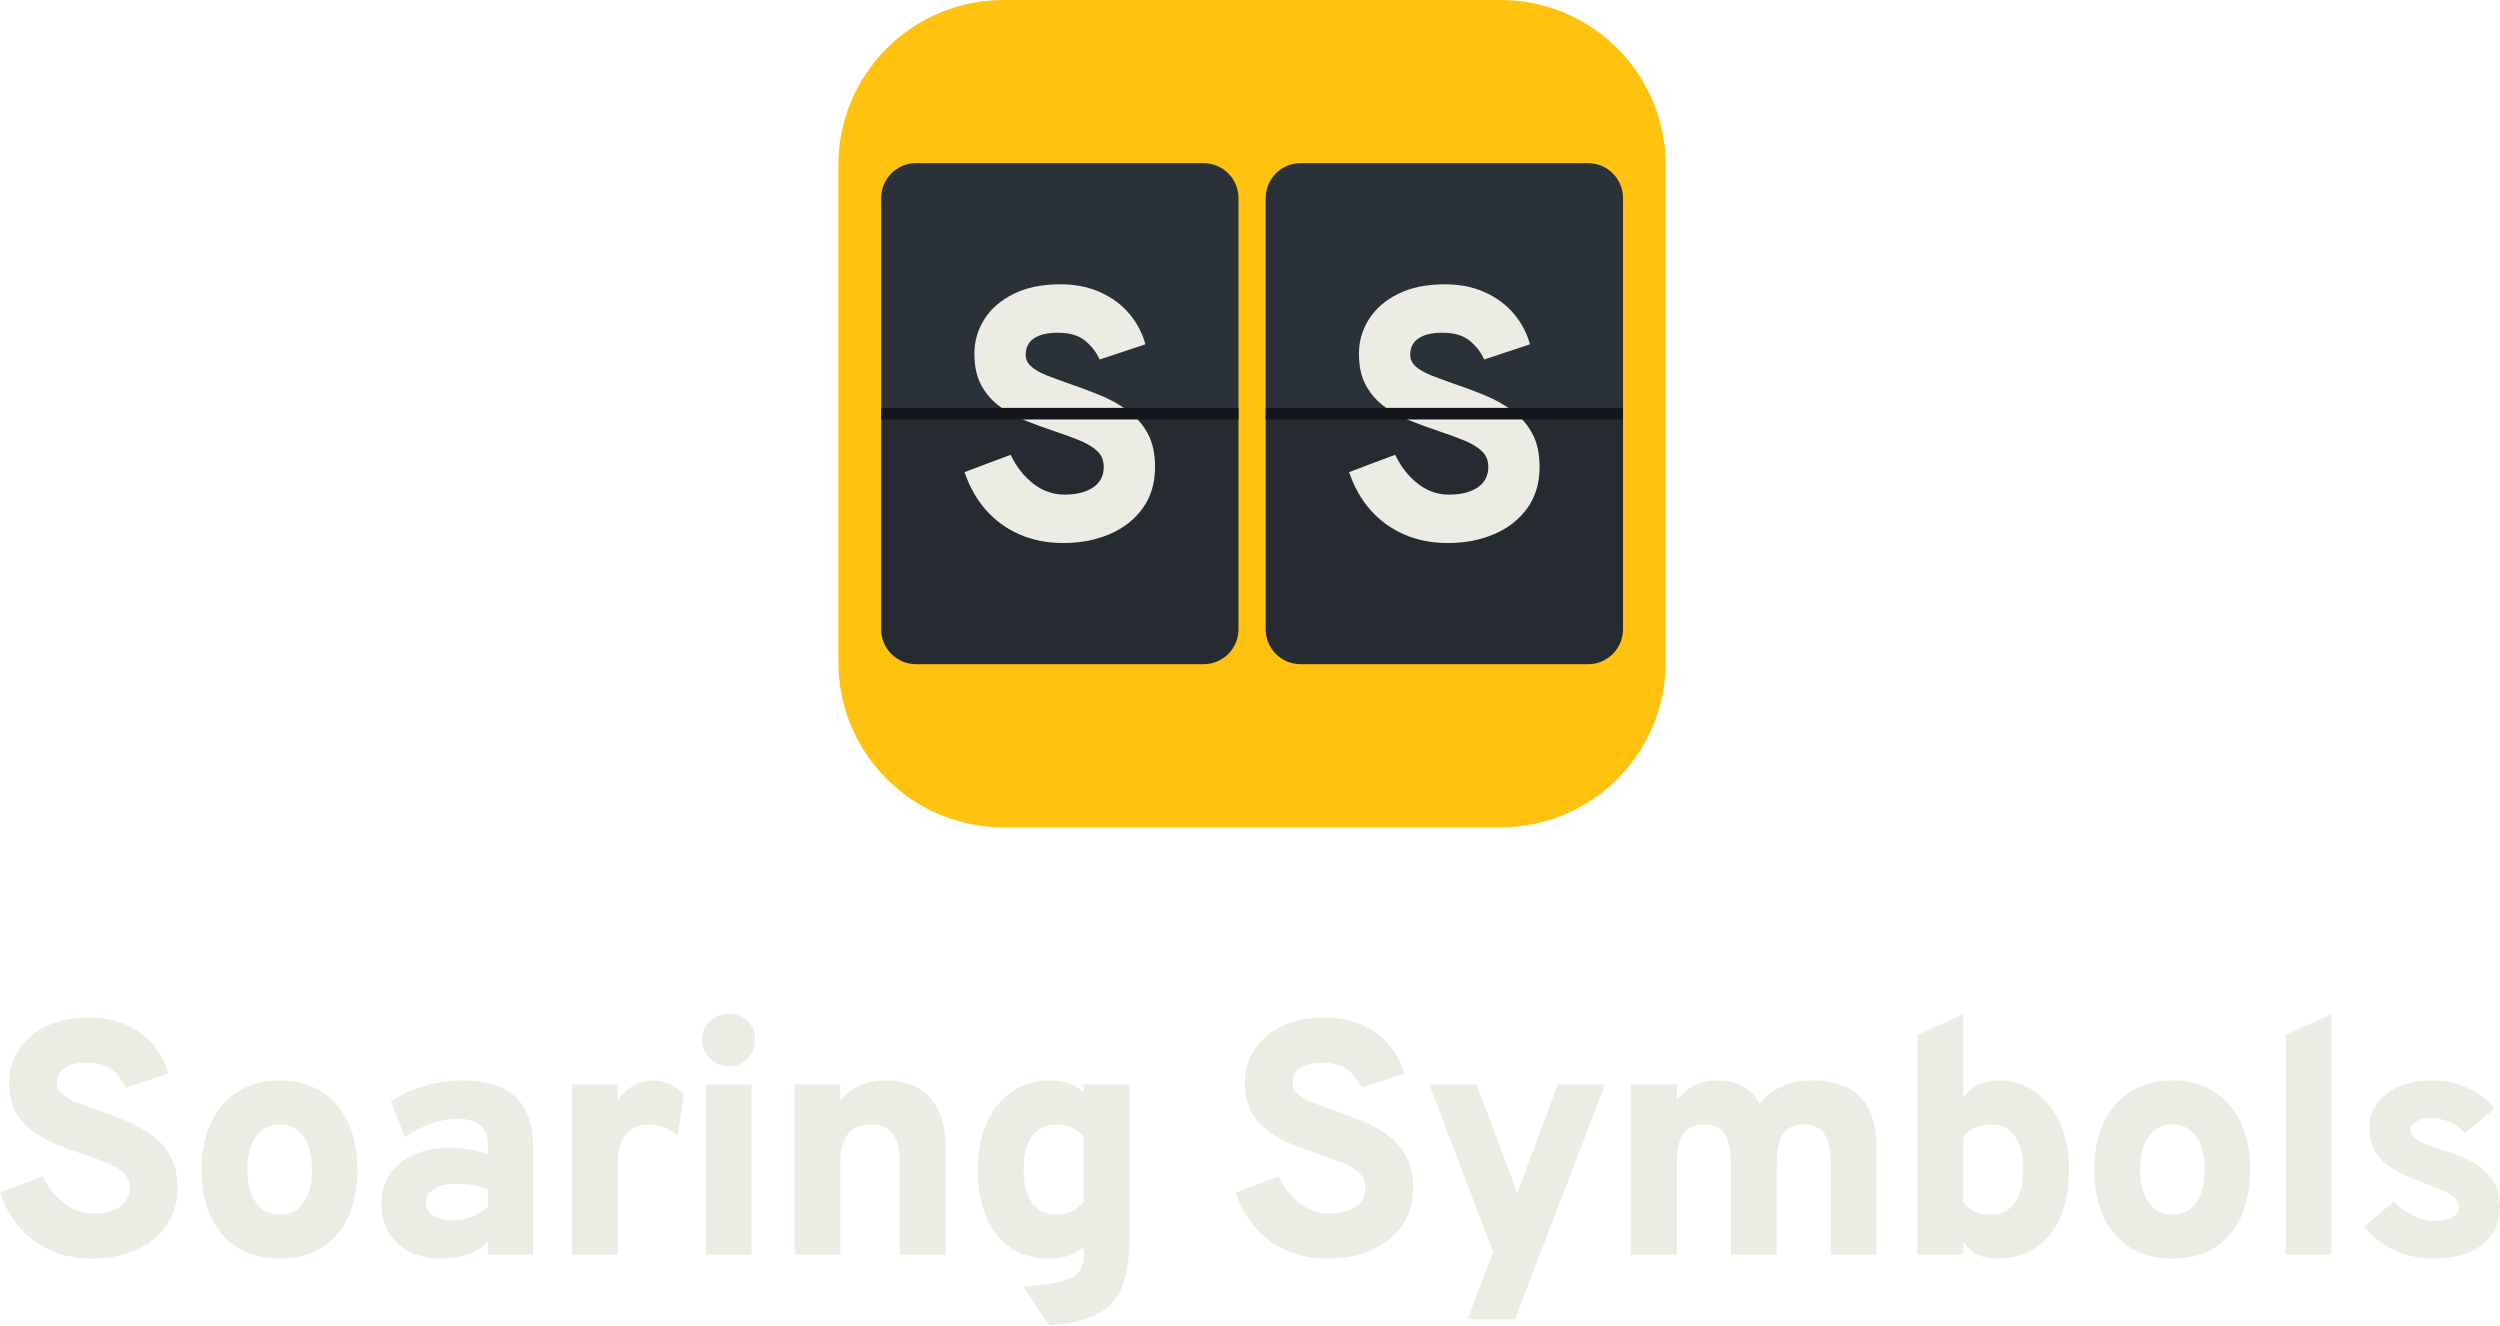
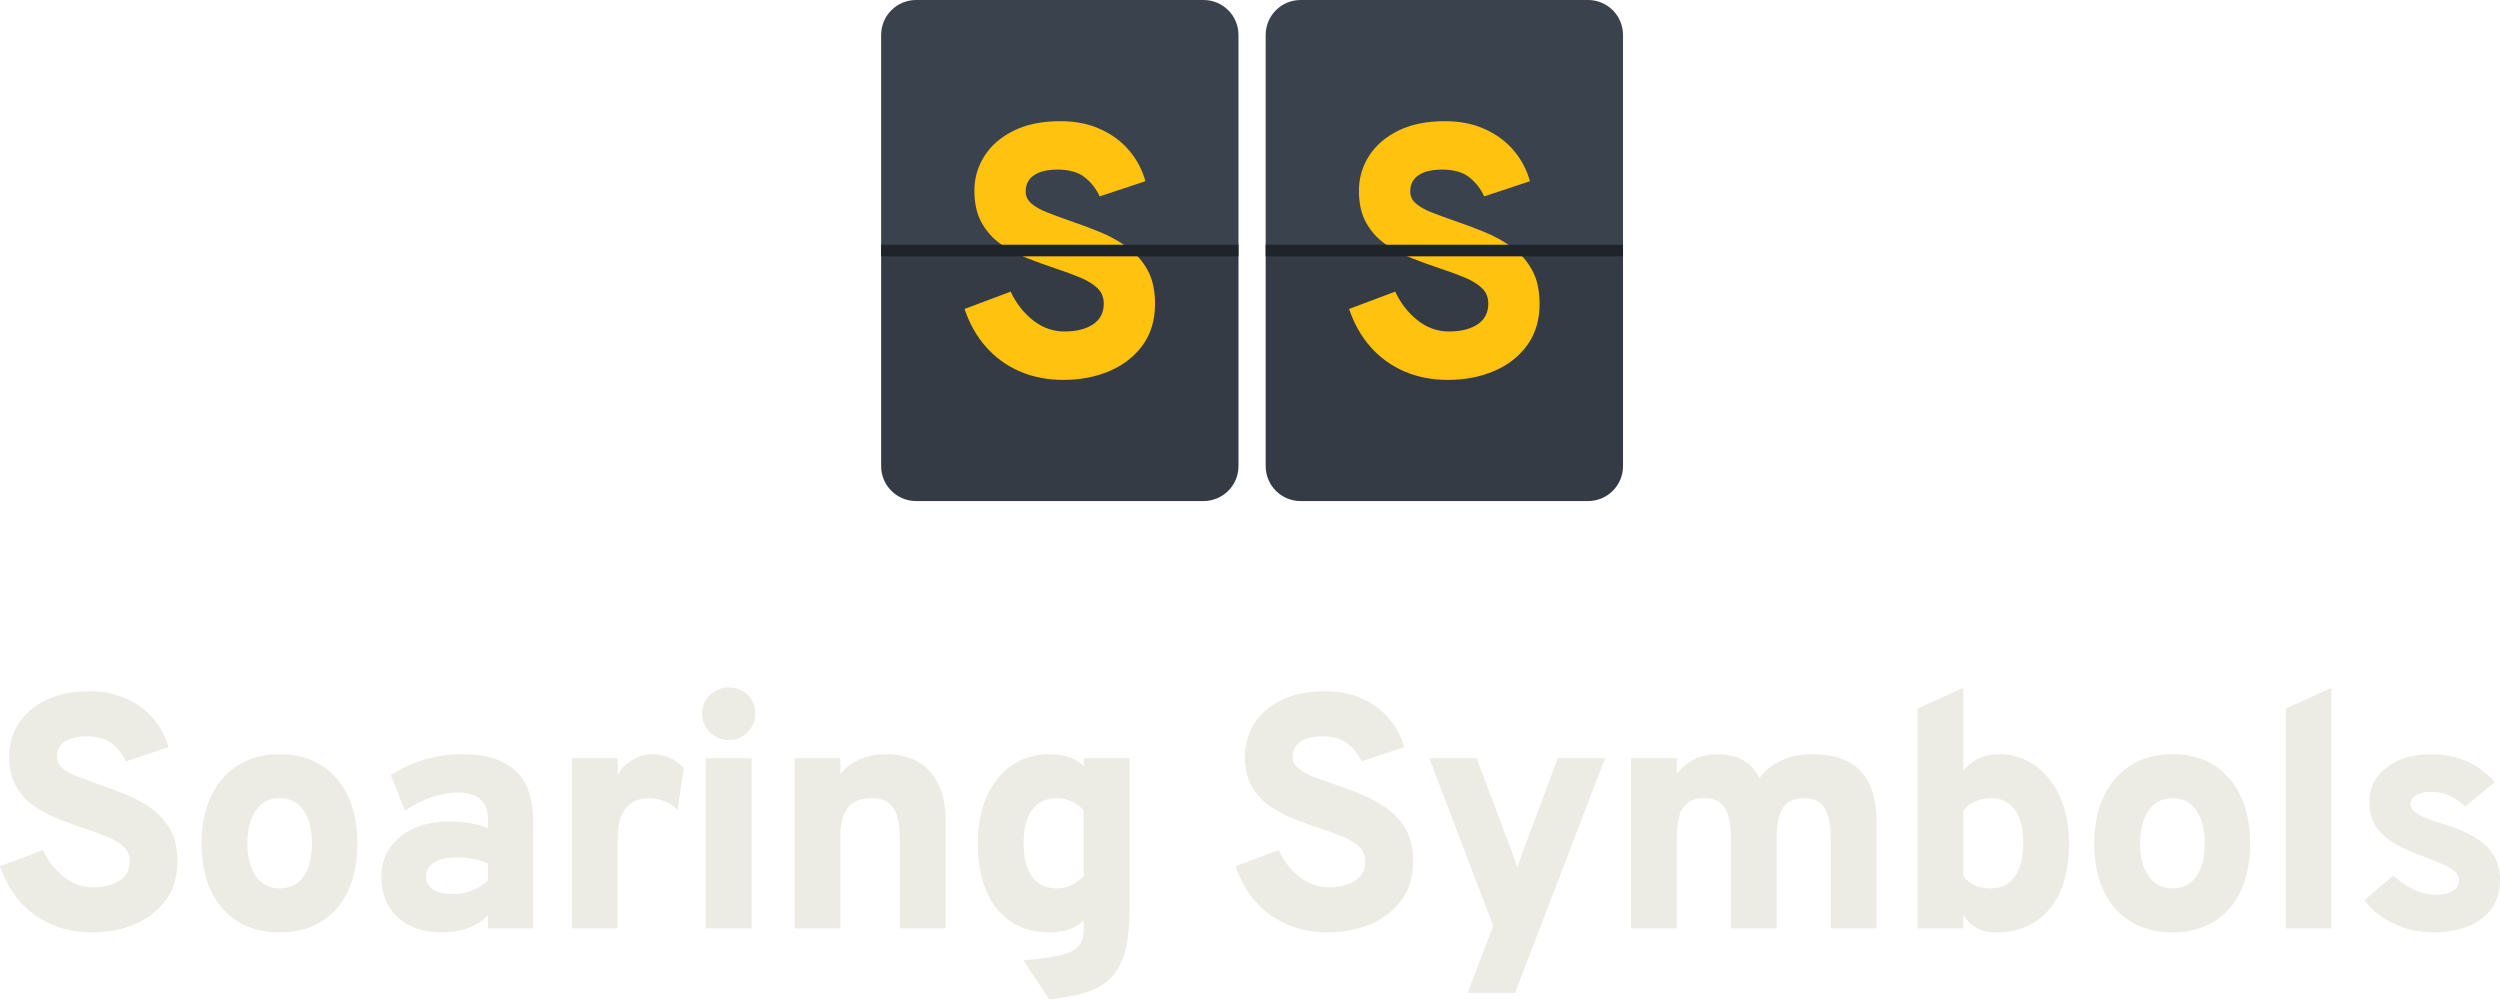
- <svg xmlns="http://www.w3.org/2000/svg" viewBox="-388.7 43 1287.26 682.51" role="img">
-   <rect x="43" y="43" width="426" height="426" rx="85" fill="#ffc20e" />
+ <svg xmlns="http://www.w3.org/2000/svg" viewBox="-388.7 127 1287.26 514.51" role="img">
  <clipPath id="f0">
    <rect x="65" y="127" width="184" height="258" rx="18" />
  </clipPath>
  <g clip-path="url(#f0)">
-     <rect x="65" y="127" width="184" height="129" fill="#2b3139" />
-     <rect x="65" y="256" width="184" height="129" fill="#262b32" />
-     <path d="M158.75 322.61L158.75 322.61Q146.42 322.61 136.30 318.19Q126.18 313.78 118.96 305.59Q111.74 297.40 107.96 286.08L107.96 286.08L131.70 277.16Q135.93 286.18 143.20 291.93Q150.47 297.68 159.39 297.68L159.39 297.68Q168.59 297.68 174.11 294.00Q179.63 290.32 179.63 283.32L179.63 283.32Q179.63 278.54 176.41 275.41Q173.19 272.28 167.58 269.94Q161.97 267.59 154.70 265.20L154.70 265.20Q147.52 262.81 140.16 259.91Q132.80 257.01 126.64 252.69Q120.48 248.36 116.75 241.69Q113.02 235.02 113.02 225.18L113.02 225.18Q113.02 215.43 118.22 207.29Q123.42 199.14 133.31 194.27Q143.20 189.39 157.28 189.39L157.28 189.39Q168.87 189.39 177.88 193.49Q186.90 197.58 192.79 204.57Q198.68 211.56 201.07 220.30L201.07 220.30L177.52 228.12Q174.85 222.24 169.83 218.28Q164.82 214.32 155.90 214.32L155.90 214.32Q147.98 214.32 143.71 217.22Q139.43 220.12 139.43 225.64L139.43 225.64Q139.43 229.23 142.33 231.76Q145.22 234.29 150.33 236.31Q155.44 238.34 162.06 240.64L162.06 240.64Q169.97 243.30 177.79 246.52Q185.61 249.74 192.01 254.44Q198.40 259.13 202.22 266.12Q206.04 273.11 206.04 283.42L206.04 283.42Q206.04 295.84 199.78 304.58Q193.52 313.32 182.81 317.96Q172.09 322.61 158.75 322.61Z" fill="#ecebe4" />
-     <rect x="65" y="253" width="184" height="6" fill="#13161a" />
+     <rect x="65" y="127" width="184" height="129" fill="#3a424d" />
+     <rect x="65" y="256" width="184" height="129" fill="#343b45" />
+     <path d="M158.75 322.61L158.75 322.61Q146.42 322.61 136.30 318.19Q126.18 313.78 118.96 305.59Q111.74 297.40 107.96 286.08L107.96 286.08L131.70 277.16Q135.93 286.18 143.20 291.93Q150.47 297.68 159.39 297.68L159.39 297.68Q168.59 297.68 174.11 294.00Q179.63 290.32 179.63 283.32L179.63 283.32Q179.63 278.54 176.41 275.41Q173.19 272.28 167.58 269.94Q161.97 267.59 154.70 265.20L154.70 265.20Q147.52 262.81 140.16 259.91Q132.80 257.01 126.64 252.69Q120.48 248.36 116.75 241.69Q113.02 235.02 113.02 225.18L113.02 225.18Q113.02 215.43 118.22 207.29Q123.42 199.14 133.31 194.27Q143.20 189.39 157.28 189.39L157.28 189.39Q168.87 189.39 177.88 193.49Q186.90 197.58 192.79 204.57Q198.68 211.56 201.07 220.30L201.07 220.30L177.52 228.12Q174.85 222.24 169.83 218.28Q164.82 214.32 155.90 214.32L155.90 214.32Q147.98 214.32 143.71 217.22Q139.43 220.12 139.43 225.64L139.43 225.64Q139.43 229.23 142.33 231.76Q145.22 234.29 150.33 236.31Q155.44 238.34 162.06 240.64L162.06 240.64Q169.97 243.30 177.79 246.52Q185.61 249.74 192.01 254.44Q198.40 259.13 202.22 266.12Q206.04 273.11 206.04 283.42L206.04 283.42Q206.04 295.84 199.78 304.58Q193.52 313.32 182.81 317.96Q172.09 322.61 158.75 322.61Z" fill="#ffc20e" />
+     <rect x="65" y="253" width="184" height="6" fill="#1f242b" />
  </g>
  <clipPath id="f1">
    <rect x="263" y="127" width="184" height="258" rx="18" />
  </clipPath>
  <g clip-path="url(#f1)">
-     <rect x="263" y="127" width="184" height="129" fill="#2b3139" />
-     <rect x="263" y="256" width="184" height="129" fill="#262b32" />
-     <path d="M356.75 322.61L356.75 322.61Q344.42 322.61 334.30 318.19Q324.18 313.78 316.96 305.59Q309.74 297.40 305.96 286.08L305.96 286.08L329.70 277.16Q333.93 286.18 341.20 291.93Q348.47 297.68 357.39 297.68L357.39 297.68Q366.59 297.68 372.11 294.00Q377.63 290.32 377.63 283.32L377.63 283.32Q377.63 278.54 374.41 275.41Q371.19 272.28 365.58 269.94Q359.97 267.59 352.70 265.20L352.70 265.20Q345.52 262.81 338.16 259.91Q330.80 257.01 324.64 252.69Q318.48 248.36 314.75 241.69Q311.02 235.02 311.02 225.18L311.02 225.18Q311.02 215.43 316.22 207.29Q321.42 199.14 331.31 194.27Q341.20 189.39 355.28 189.39L355.28 189.39Q366.87 189.39 375.88 193.49Q384.90 197.58 390.79 204.57Q396.68 211.56 399.07 220.30L399.07 220.30L375.52 228.12Q372.85 222.24 367.83 218.28Q362.82 214.32 353.90 214.32L353.90 214.32Q345.98 214.32 341.71 217.22Q337.43 220.12 337.43 225.64L337.43 225.64Q337.43 229.23 340.33 231.76Q343.22 234.29 348.33 236.31Q353.44 238.34 360.06 240.64L360.06 240.64Q367.97 243.30 375.79 246.52Q383.61 249.74 390.01 254.44Q396.40 259.13 400.22 266.12Q404.04 273.11 404.04 283.42L404.04 283.42Q404.04 295.84 397.78 304.58Q391.52 313.32 380.81 317.96Q370.09 322.61 356.75 322.61Z" fill="#ecebe4" />
-     <rect x="263" y="253" width="184" height="6" fill="#13161a" />
+     <rect x="263" y="127" width="184" height="129" fill="#3a424d" />
+     <rect x="263" y="256" width="184" height="129" fill="#343b45" />
+     <path d="M356.75 322.61L356.75 322.61Q344.42 322.61 334.30 318.19Q324.18 313.78 316.96 305.59Q309.74 297.40 305.96 286.08L305.96 286.08L329.70 277.16Q333.93 286.18 341.20 291.93Q348.47 297.68 357.39 297.68L357.39 297.68Q366.59 297.68 372.11 294.00Q377.63 290.32 377.63 283.32L377.63 283.32Q377.63 278.54 374.41 275.41Q371.19 272.28 365.58 269.94Q359.97 267.59 352.70 265.20L352.70 265.20Q345.52 262.81 338.16 259.91Q330.80 257.01 324.64 252.69Q318.48 248.36 314.75 241.69Q311.02 235.02 311.02 225.18L311.02 225.18Q311.02 215.43 316.22 207.29Q321.42 199.14 331.31 194.27Q341.20 189.39 355.28 189.39L355.28 189.39Q366.87 189.39 375.88 193.49Q384.90 197.58 390.79 204.57Q396.68 211.56 399.07 220.30L399.07 220.30L375.52 228.12Q372.85 222.24 367.83 218.28Q362.82 214.32 353.90 214.32L353.90 214.32Q345.98 214.32 341.71 217.22Q337.43 220.12 337.43 225.64L337.43 225.64Q337.43 229.23 340.33 231.76Q343.22 234.29 348.33 236.31Q353.44 238.34 360.06 240.64L360.06 240.64Q367.97 243.30 375.79 246.52Q383.61 249.74 390.01 254.44Q396.40 259.13 400.22 266.12Q404.04 273.11 404.04 283.42L404.04 283.42Q404.04 295.84 397.78 304.58Q391.52 313.32 380.81 317.96Q370.09 322.61 356.75 322.61Z" fill="#ffc20e" />
+     <rect x="263" y="253" width="184" height="6" fill="#1f242b" />
  </g>
-   <path d="M-341.39 691.06Q-352.87 691.06 -362.30 686.94Q-371.73 682.83 -378.46 675.20Q-385.19 667.57 -388.70 657.03L-366.59 648.71Q-362.64 657.11 -355.87 662.47Q-349.10 667.83 -340.79 667.83Q-332.21 667.83 -327.07 664.40Q-321.93 660.97 -321.93 654.46Q-321.93 650.00 -324.93 647.09Q-327.93 644.17 -333.16 641.99Q-338.39 639.80 -345.16 637.57Q-351.84 635.34 -358.70 632.64Q-365.56 629.94 -371.30 625.91Q-377.04 621.89 -380.51 615.67Q-383.99 609.46 -383.99 600.29Q-383.99 591.20 -379.14 583.61Q-374.30 576.03 -365.09 571.49Q-355.87 566.94 -342.76 566.94Q-331.96 566.94 -323.56 570.76Q-315.16 574.57 -309.67 581.09Q-304.19 587.60 -301.96 595.74L-323.90 603.03Q-326.39 597.54 -331.06 593.86Q-335.73 590.17 -344.04 590.17Q-351.41 590.17 -355.40 592.87Q-359.39 595.57 -359.39 600.71Q-359.39 604.06 -356.69 606.41Q-353.99 608.77 -349.23 610.66Q-344.47 612.54 -338.30 614.69Q-330.93 617.17 -323.64 620.17Q-316.36 623.17 -310.40 627.54Q-304.44 631.91 -300.89 638.43Q-297.33 644.94 -297.33 654.54Q-297.33 666.11 -303.16 674.26Q-308.99 682.40 -318.97 686.73Q-328.96 691.06 -341.39 691.06ZM-244.61 691.06Q-263.30 691.06 -274.10 678.84Q-284.90 666.63 -284.90 645.29Q-284.90 631.23 -279.97 620.90Q-275.04 610.57 -266.00 604.96Q-256.96 599.34 -244.61 599.34Q-232.36 599.34 -223.40 604.96Q-214.44 610.57 -209.56 620.86Q-204.67 631.14 -204.67 645.29Q-204.67 659.43 -209.47 669.71Q-214.27 680.00 -223.27 685.53Q-232.27 691.06 -244.61 691.06ZM-244.61 668.43Q-236.73 668.43 -232.40 662.34Q-228.07 656.26 -228.07 645.29Q-228.07 634.23 -232.49 628.10Q-236.90 621.97 -244.61 621.97Q-252.41 621.97 -256.87 628.19Q-261.33 634.40 -261.33 645.29Q-261.33 656.09 -256.87 662.26Q-252.41 668.43 -244.61 668.43ZM-161.13 691.06Q-175.53 691.06 -183.93 683.34Q-192.33 675.63 -192.33 662.51Q-192.33 653.94 -187.91 647.51Q-183.50 641.09 -175.61 637.53Q-167.73 633.97 -157.27 633.97Q-151.70 633.97 -146.43 634.91Q-141.16 635.86 -137.47 637.57L-137.47 632.34Q-137.47 625.83 -141.46 622.44Q-145.44 619.06 -152.99 619.06Q-159.41 619.06 -166.23 621.37Q-173.04 623.69 -180.24 628.40L-187.44 610.14Q-179.64 604.91 -170.09 602.13Q-160.53 599.34 -150.67 599.34Q-132.41 599.34 -123.33 607.83Q-114.24 616.31 -114.24 633.20L-114.24 689.00L-137.47 689.00L-137.47 682.31Q-141.67 686.60 -147.71 688.83Q-153.76 691.06 -161.13 691.06ZM-155.30 671.34Q-150.24 671.34 -145.66 669.54Q-141.07 667.74 -137.47 664.31L-137.47 655.57Q-140.90 654.03 -145.01 653.26Q-149.13 652.49 -153.41 652.49Q-160.87 652.49 -165.11 655.10Q-169.36 657.71 -169.36 662.43Q-169.36 666.63 -165.67 668.99Q-161.99 671.34 -155.30 671.34ZM-94.19 689.00L-94.19 601.40L-70.61 601.40L-70.61 610.14Q-68.47 605.60 -63.37 602.47Q-58.27 599.34 -53.04 599.34Q-43.27 599.34 -36.59 606.37L-39.76 627.89Q-43.53 624.63 -46.96 623.34Q-50.39 622.06 -54.67 622.06Q-59.73 622.06 -63.29 624.33Q-66.84 626.60 -68.73 630.97Q-70.61 635.34 -70.61 641.51L-70.61 689.00ZM-25.27 689.00L-25.27 601.40L-1.70 601.40L-1.70 689.00ZM-13.53 592.06Q-19.10 592.06 -23.13 588.03Q-27.16 584.00 -27.16 578.43Q-27.16 572.86 -23.17 568.91Q-19.19 564.97 -13.53 564.97Q-7.61 564.97 -3.71 568.83Q0.19 572.69 0.19 578.43Q0.19 584.09 -3.80 588.07Q-7.79 592.06 -13.53 592.06ZM20.41 689.00L20.41 601.40L43.99 601.40L43.99 609.63Q48.19 604.49 54.14 601.91Q60.10 599.34 67.73 599.34Q82.04 599.34 90.10 608.21Q98.16 617.09 98.16 632.94L98.16 689.00L74.59 689.00L74.59 642.63Q74.59 631.66 71.16 626.81Q67.73 621.97 59.93 621.97Q51.70 621.97 47.84 626.90Q43.99 631.83 43.99 642.29L43.99 689.00ZM151.56 725.51L138.19 705.46Q150.96 704.51 157.69 702.80Q164.41 701.09 166.86 697.96Q169.30 694.83 169.30 689.51L169.30 684.97Q163.04 691.06 151.73 691.06Q140.07 691.06 131.84 685.57Q123.61 680.09 119.20 669.80Q114.79 659.51 114.79 645.11Q114.79 631.31 119.41 621.03Q124.04 610.74 132.36 605.04Q140.67 599.34 151.81 599.34Q157.39 599.34 161.89 600.93Q166.39 602.51 169.30 605.60L169.30 601.40L192.87 601.40L192.87 679.31Q192.87 691.66 190.81 700.10Q188.76 708.54 184.04 713.77Q179.33 719.00 171.36 721.70Q163.39 724.40 151.56 725.51ZM155.33 668.43Q159.53 668.43 163.04 666.76Q166.56 665.09 169.30 662.09L169.30 628.40Q167.07 625.57 163.39 623.77Q159.70 621.97 155.76 621.97Q147.27 621.97 142.81 627.89Q138.36 633.80 138.36 645.11Q138.36 652.66 140.33 657.80Q142.30 662.94 146.07 665.69Q149.84 668.43 155.33 668.43ZM294.87 691.06Q283.39 691.06 273.96 686.94Q264.53 682.83 257.80 675.20Q251.07 667.57 247.56 657.03L269.67 648.71Q273.61 657.11 280.39 662.47Q287.16 667.83 295.47 667.83Q304.04 667.83 309.19 664.40Q314.33 660.97 314.33 654.46Q314.33 650.00 311.33 647.09Q308.33 644.17 303.10 641.99Q297.87 639.80 291.10 637.57Q284.41 635.34 277.56 632.64Q270.70 629.94 264.96 625.91Q259.21 621.89 255.74 615.67Q252.27 609.46 252.27 600.29Q252.27 591.20 257.11 583.61Q261.96 576.03 271.17 571.49Q280.39 566.94 293.50 566.94Q304.30 566.94 312.70 570.76Q321.10 574.57 326.59 581.09Q332.07 587.60 334.30 595.74L312.36 603.03Q309.87 597.54 305.20 593.86Q300.53 590.17 292.21 590.17Q284.84 590.17 280.86 592.87Q276.87 595.57 276.87 600.71Q276.87 604.06 279.57 606.41Q282.27 608.77 287.03 610.66Q291.79 612.54 297.96 614.69Q305.33 617.17 312.61 620.17Q319.90 623.17 325.86 627.54Q331.81 631.91 335.37 638.43Q338.93 644.94 338.93 654.54Q338.93 666.11 333.10 674.26Q327.27 682.40 317.29 686.73Q307.30 691.06 294.87 691.06ZM366.96 722.26L380.16 687.71L347.24 601.40L371.59 601.40L389.84 649.83Q390.53 651.54 391.30 653.77Q392.07 656.00 392.59 658.06Q393.10 656.00 393.87 653.77Q394.64 651.54 395.33 649.83L413.41 601.40L437.76 601.40L391.39 722.26ZM451.13 689.00L451.13 601.40L474.70 601.40L474.70 609.46Q479.07 604.14 484.13 601.74Q489.19 599.34 495.61 599.34Q503.41 599.34 508.81 602.43Q514.21 605.51 517.21 611.69Q521.59 605.69 528.57 602.51Q535.56 599.34 544.30 599.34Q561.10 599.34 569.33 608.00Q577.56 616.66 577.56 634.49L577.56 689.00L553.99 689.00L553.99 642.89Q553.99 631.91 550.73 626.94Q547.47 621.97 540.27 621.97Q535.30 621.97 532.17 624.07Q529.04 626.17 527.59 630.63Q526.13 635.09 526.13 642.29L526.13 689.00L502.56 689.00L502.56 642.89Q502.56 631.83 499.34 626.90Q496.13 621.97 488.93 621.97Q481.39 621.97 478.04 626.69Q474.70 631.40 474.70 642.11L474.70 689.00ZM639.19 691.06Q633.36 691.06 629.33 688.96Q625.30 686.86 622.21 682.14L622.21 689.00L598.64 689.00L598.64 575.86L622.21 565.23L622.21 608.00Q625.30 603.80 629.93 601.57Q634.56 599.34 640.30 599.34Q651.01 599.34 659.20 605.17Q667.39 611.00 672.01 621.29Q676.64 631.57 676.64 645.11Q676.64 666.80 666.70 678.93Q656.76 691.06 639.19 691.06ZM636.44 668.43Q644.41 668.43 648.74 662.34Q653.07 656.26 653.07 645.11Q653.07 633.97 648.74 627.97Q644.41 621.97 636.44 621.97Q631.99 621.97 628.17 623.69Q624.36 625.40 622.21 628.40L622.21 662.09Q624.61 665.26 627.96 666.84Q631.30 668.43 636.44 668.43ZM729.96 691.06Q711.27 691.06 700.47 678.84Q689.67 666.63 689.67 645.29Q689.67 631.23 694.60 620.90Q699.53 610.57 708.57 604.96Q717.61 599.34 729.96 599.34Q742.21 599.34 751.17 604.96Q760.13 610.57 765.01 620.86Q769.90 631.14 769.90 645.29Q769.90 659.43 765.10 669.71Q760.30 680.00 751.30 685.53Q742.30 691.06 729.96 691.06ZM729.96 668.43Q737.84 668.43 742.17 662.34Q746.50 656.26 746.50 645.29Q746.50 634.23 742.09 628.10Q737.67 621.97 729.96 621.97Q722.16 621.97 717.70 628.19Q713.24 634.40 713.24 645.29Q713.24 656.09 717.70 662.26Q722.16 668.43 729.96 668.43ZM788.24 689.00L788.24 575.86L811.81 565.23L811.81 689.00ZM864.10 691.06Q853.56 691.06 843.87 686.56Q834.19 682.06 828.70 674.51L843.79 661.74Q848.16 666.20 853.90 668.94Q859.64 671.69 864.87 671.69Q870.87 671.69 874.13 669.76Q877.39 667.83 877.39 664.23Q877.39 662.00 875.84 660.24Q874.30 658.49 870.19 656.51Q866.07 654.54 858.36 651.71Q843.44 646.31 837.36 640.01Q831.27 633.71 831.27 624.03Q831.27 612.97 840.19 606.16Q849.10 599.34 863.50 599.34Q873.19 599.34 881.50 603.03Q889.81 606.71 895.81 613.74L880.64 626.34Q872.93 618.71 862.99 618.71Q858.27 618.71 855.36 620.47Q852.44 622.23 852.44 624.97Q852.44 627.71 855.96 629.99Q859.47 632.26 869.24 635.26Q879.53 638.34 886.00 642.37Q892.47 646.40 895.51 651.76Q898.56 657.11 898.56 664.14Q898.56 676.74 889.34 683.90Q880.13 691.06 864.10 691.06Z" fill="#ecebe4" />
+   <path d="M-341.39 607.06Q-352.87 607.06 -362.30 602.94Q-371.73 598.83 -378.46 591.20Q-385.19 583.57 -388.70 573.03L-366.59 564.71Q-362.64 573.11 -355.87 578.47Q-349.10 583.83 -340.79 583.83Q-332.21 583.83 -327.07 580.40Q-321.93 576.97 -321.93 570.46Q-321.93 566.00 -324.93 563.09Q-327.93 560.17 -333.16 557.99Q-338.39 555.80 -345.16 553.57Q-351.84 551.34 -358.70 548.64Q-365.56 545.94 -371.30 541.91Q-377.04 537.89 -380.51 531.67Q-383.99 525.46 -383.99 516.29Q-383.99 507.20 -379.14 499.61Q-374.30 492.03 -365.09 487.49Q-355.87 482.94 -342.76 482.94Q-331.96 482.94 -323.56 486.76Q-315.16 490.57 -309.67 497.09Q-304.19 503.60 -301.96 511.74L-323.90 519.03Q-326.39 513.54 -331.06 509.86Q-335.73 506.17 -344.04 506.17Q-351.41 506.17 -355.40 508.87Q-359.39 511.57 -359.39 516.71Q-359.39 520.06 -356.69 522.41Q-353.99 524.77 -349.23 526.66Q-344.47 528.54 -338.30 530.69Q-330.93 533.17 -323.64 536.17Q-316.36 539.17 -310.40 543.54Q-304.44 547.91 -300.89 554.43Q-297.33 560.94 -297.33 570.54Q-297.33 582.11 -303.16 590.26Q-308.99 598.40 -318.97 602.73Q-328.96 607.06 -341.39 607.06ZM-244.61 607.06Q-263.30 607.06 -274.10 594.84Q-284.90 582.63 -284.90 561.29Q-284.90 547.23 -279.97 536.90Q-275.04 526.57 -266.00 520.96Q-256.96 515.34 -244.61 515.34Q-232.36 515.34 -223.40 520.96Q-214.44 526.57 -209.56 536.86Q-204.67 547.14 -204.67 561.29Q-204.67 575.43 -209.47 585.71Q-214.27 596.00 -223.27 601.53Q-232.27 607.06 -244.61 607.06ZM-244.61 584.43Q-236.73 584.43 -232.40 578.34Q-228.07 572.26 -228.07 561.29Q-228.07 550.23 -232.49 544.10Q-236.90 537.97 -244.61 537.97Q-252.41 537.97 -256.87 544.19Q-261.33 550.40 -261.33 561.29Q-261.33 572.09 -256.87 578.26Q-252.41 584.43 -244.61 584.43ZM-161.13 607.06Q-175.53 607.06 -183.93 599.34Q-192.33 591.63 -192.33 578.51Q-192.33 569.94 -187.91 563.51Q-183.50 557.09 -175.61 553.53Q-167.73 549.97 -157.27 549.97Q-151.70 549.97 -146.43 550.91Q-141.16 551.86 -137.47 553.57L-137.47 548.34Q-137.47 541.83 -141.46 538.44Q-145.44 535.06 -152.99 535.06Q-159.41 535.06 -166.23 537.37Q-173.04 539.69 -180.24 544.40L-187.44 526.14Q-179.64 520.91 -170.09 518.13Q-160.53 515.34 -150.67 515.34Q-132.41 515.34 -123.33 523.83Q-114.24 532.31 -114.24 549.20L-114.24 605.00L-137.47 605.00L-137.47 598.31Q-141.67 602.60 -147.71 604.83Q-153.76 607.06 -161.13 607.06ZM-155.30 587.34Q-150.24 587.34 -145.66 585.54Q-141.07 583.74 -137.47 580.31L-137.47 571.57Q-140.90 570.03 -145.01 569.26Q-149.13 568.49 -153.41 568.49Q-160.87 568.49 -165.11 571.10Q-169.36 573.71 -169.36 578.43Q-169.36 582.63 -165.67 584.99Q-161.99 587.34 -155.30 587.34ZM-94.19 605.00L-94.19 517.40L-70.61 517.40L-70.61 526.14Q-68.47 521.60 -63.37 518.47Q-58.27 515.34 -53.04 515.34Q-43.27 515.34 -36.59 522.37L-39.76 543.89Q-43.53 540.63 -46.96 539.34Q-50.39 538.06 -54.67 538.06Q-59.73 538.06 -63.29 540.33Q-66.84 542.60 -68.73 546.97Q-70.61 551.34 -70.61 557.51L-70.61 605.00ZM-25.27 605.00L-25.27 517.40L-1.70 517.40L-1.70 605.00ZM-13.53 508.06Q-19.10 508.06 -23.13 504.03Q-27.16 500.00 -27.16 494.43Q-27.16 488.86 -23.17 484.91Q-19.19 480.97 -13.53 480.97Q-7.61 480.97 -3.71 484.83Q0.19 488.69 0.19 494.43Q0.19 500.09 -3.80 504.07Q-7.79 508.06 -13.53 508.06ZM20.41 605.00L20.41 517.40L43.99 517.40L43.99 525.63Q48.19 520.49 54.14 517.91Q60.10 515.34 67.73 515.34Q82.04 515.34 90.10 524.21Q98.16 533.09 98.16 548.94L98.16 605.00L74.59 605.00L74.59 558.63Q74.59 547.66 71.16 542.81Q67.73 537.97 59.93 537.97Q51.70 537.97 47.84 542.90Q43.99 547.83 43.99 558.29L43.99 605.00ZM151.56 641.51L138.19 621.46Q150.96 620.51 157.69 618.80Q164.41 617.09 166.86 613.96Q169.30 610.83 169.30 605.51L169.30 600.97Q163.04 607.06 151.73 607.06Q140.07 607.06 131.84 601.57Q123.61 596.09 119.20 585.80Q114.79 575.51 114.79 561.11Q114.79 547.31 119.41 537.03Q124.04 526.74 132.36 521.04Q140.67 515.34 151.81 515.34Q157.39 515.34 161.89 516.93Q166.39 518.51 169.30 521.60L169.30 517.40L192.87 517.40L192.87 595.31Q192.87 607.66 190.81 616.10Q188.76 624.54 184.04 629.77Q179.33 635.00 171.36 637.70Q163.39 640.40 151.56 641.51ZM155.33 584.43Q159.53 584.43 163.04 582.76Q166.56 581.09 169.30 578.09L169.30 544.40Q167.07 541.57 163.39 539.77Q159.70 537.97 155.76 537.97Q147.27 537.97 142.81 543.89Q138.36 549.80 138.36 561.11Q138.36 568.66 140.33 573.80Q142.30 578.94 146.07 581.69Q149.84 584.43 155.33 584.43ZM294.87 607.06Q283.39 607.06 273.96 602.94Q264.53 598.83 257.80 591.20Q251.07 583.57 247.56 573.03L269.67 564.71Q273.61 573.11 280.39 578.47Q287.16 583.83 295.47 583.83Q304.04 583.83 309.19 580.40Q314.33 576.97 314.33 570.46Q314.33 566.00 311.33 563.09Q308.33 560.17 303.10 557.99Q297.87 555.80 291.10 553.57Q284.41 551.34 277.56 548.64Q270.70 545.94 264.96 541.91Q259.21 537.89 255.74 531.67Q252.27 525.46 252.27 516.29Q252.27 507.20 257.11 499.61Q261.96 492.03 271.17 487.49Q280.39 482.94 293.50 482.94Q304.30 482.94 312.70 486.76Q321.10 490.57 326.59 497.09Q332.07 503.60 334.30 511.74L312.36 519.03Q309.87 513.54 305.20 509.86Q300.53 506.17 292.21 506.17Q284.84 506.17 280.86 508.87Q276.87 511.57 276.87 516.71Q276.87 520.06 279.57 522.41Q282.27 524.77 287.03 526.66Q291.79 528.54 297.96 530.69Q305.33 533.17 312.61 536.17Q319.90 539.17 325.86 543.54Q331.81 547.91 335.37 554.43Q338.93 560.94 338.93 570.54Q338.93 582.11 333.10 590.26Q327.27 598.40 317.29 602.73Q307.30 607.06 294.87 607.06ZM366.96 638.26L380.16 603.71L347.24 517.40L371.59 517.40L389.84 565.83Q390.53 567.54 391.30 569.77Q392.07 572.00 392.59 574.06Q393.10 572.00 393.87 569.77Q394.64 567.54 395.33 565.83L413.41 517.40L437.76 517.40L391.39 638.26ZM451.13 605.00L451.13 517.40L474.70 517.40L474.70 525.46Q479.07 520.14 484.13 517.74Q489.19 515.34 495.61 515.34Q503.41 515.34 508.81 518.43Q514.21 521.51 517.21 527.69Q521.59 521.69 528.57 518.51Q535.56 515.34 544.30 515.34Q561.10 515.34 569.33 524.00Q577.56 532.66 577.56 550.49L577.56 605.00L553.99 605.00L553.99 558.89Q553.99 547.91 550.73 542.94Q547.47 537.97 540.27 537.97Q535.30 537.97 532.17 540.07Q529.04 542.17 527.59 546.63Q526.13 551.09 526.13 558.29L526.13 605.00L502.56 605.00L502.56 558.89Q502.56 547.83 499.34 542.90Q496.13 537.97 488.93 537.97Q481.39 537.97 478.04 542.69Q474.70 547.40 474.70 558.11L474.70 605.00ZM639.19 607.06Q633.36 607.06 629.33 604.96Q625.30 602.86 622.21 598.14L622.21 605.00L598.64 605.00L598.64 491.86L622.21 481.23L622.21 524.00Q625.30 519.80 629.93 517.57Q634.56 515.34 640.30 515.34Q651.01 515.34 659.20 521.17Q667.39 527.00 672.01 537.29Q676.64 547.57 676.64 561.11Q676.64 582.80 666.70 594.93Q656.76 607.06 639.19 607.06ZM636.44 584.43Q644.41 584.43 648.74 578.34Q653.07 572.26 653.07 561.11Q653.07 549.97 648.74 543.97Q644.41 537.97 636.44 537.97Q631.99 537.97 628.17 539.69Q624.36 541.40 622.21 544.40L622.21 578.09Q624.61 581.26 627.96 582.84Q631.30 584.43 636.44 584.43ZM729.96 607.06Q711.27 607.06 700.47 594.84Q689.67 582.63 689.67 561.29Q689.67 547.23 694.60 536.90Q699.53 526.57 708.57 520.96Q717.61 515.34 729.96 515.34Q742.21 515.34 751.17 520.96Q760.13 526.57 765.01 536.86Q769.90 547.14 769.90 561.29Q769.90 575.43 765.10 585.71Q760.30 596.00 751.30 601.53Q742.30 607.06 729.96 607.06ZM729.96 584.43Q737.84 584.43 742.17 578.34Q746.50 572.26 746.50 561.29Q746.50 550.23 742.09 544.10Q737.67 537.97 729.96 537.97Q722.16 537.97 717.70 544.19Q713.24 550.40 713.24 561.29Q713.24 572.09 717.70 578.26Q722.16 584.43 729.96 584.43ZM788.24 605.00L788.24 491.86L811.81 481.23L811.81 605.00ZM864.10 607.06Q853.56 607.06 843.87 602.56Q834.19 598.06 828.70 590.51L843.79 577.74Q848.16 582.20 853.90 584.94Q859.64 587.69 864.87 587.69Q870.87 587.69 874.13 585.76Q877.39 583.83 877.39 580.23Q877.39 578.00 875.84 576.24Q874.30 574.49 870.19 572.51Q866.07 570.54 858.36 567.71Q843.44 562.31 837.36 556.01Q831.27 549.71 831.27 540.03Q831.27 528.97 840.19 522.16Q849.10 515.34 863.50 515.34Q873.19 515.34 881.50 519.03Q889.81 522.71 895.81 529.74L880.64 542.34Q872.93 534.71 862.99 534.71Q858.27 534.71 855.36 536.47Q852.44 538.23 852.44 540.97Q852.44 543.71 855.96 545.99Q859.47 548.26 869.24 551.26Q879.53 554.34 886.00 558.37Q892.47 562.40 895.51 567.76Q898.56 573.11 898.56 580.14Q898.56 592.74 889.34 599.90Q880.13 607.06 864.10 607.06Z" fill="#ecebe4" />
</svg>
